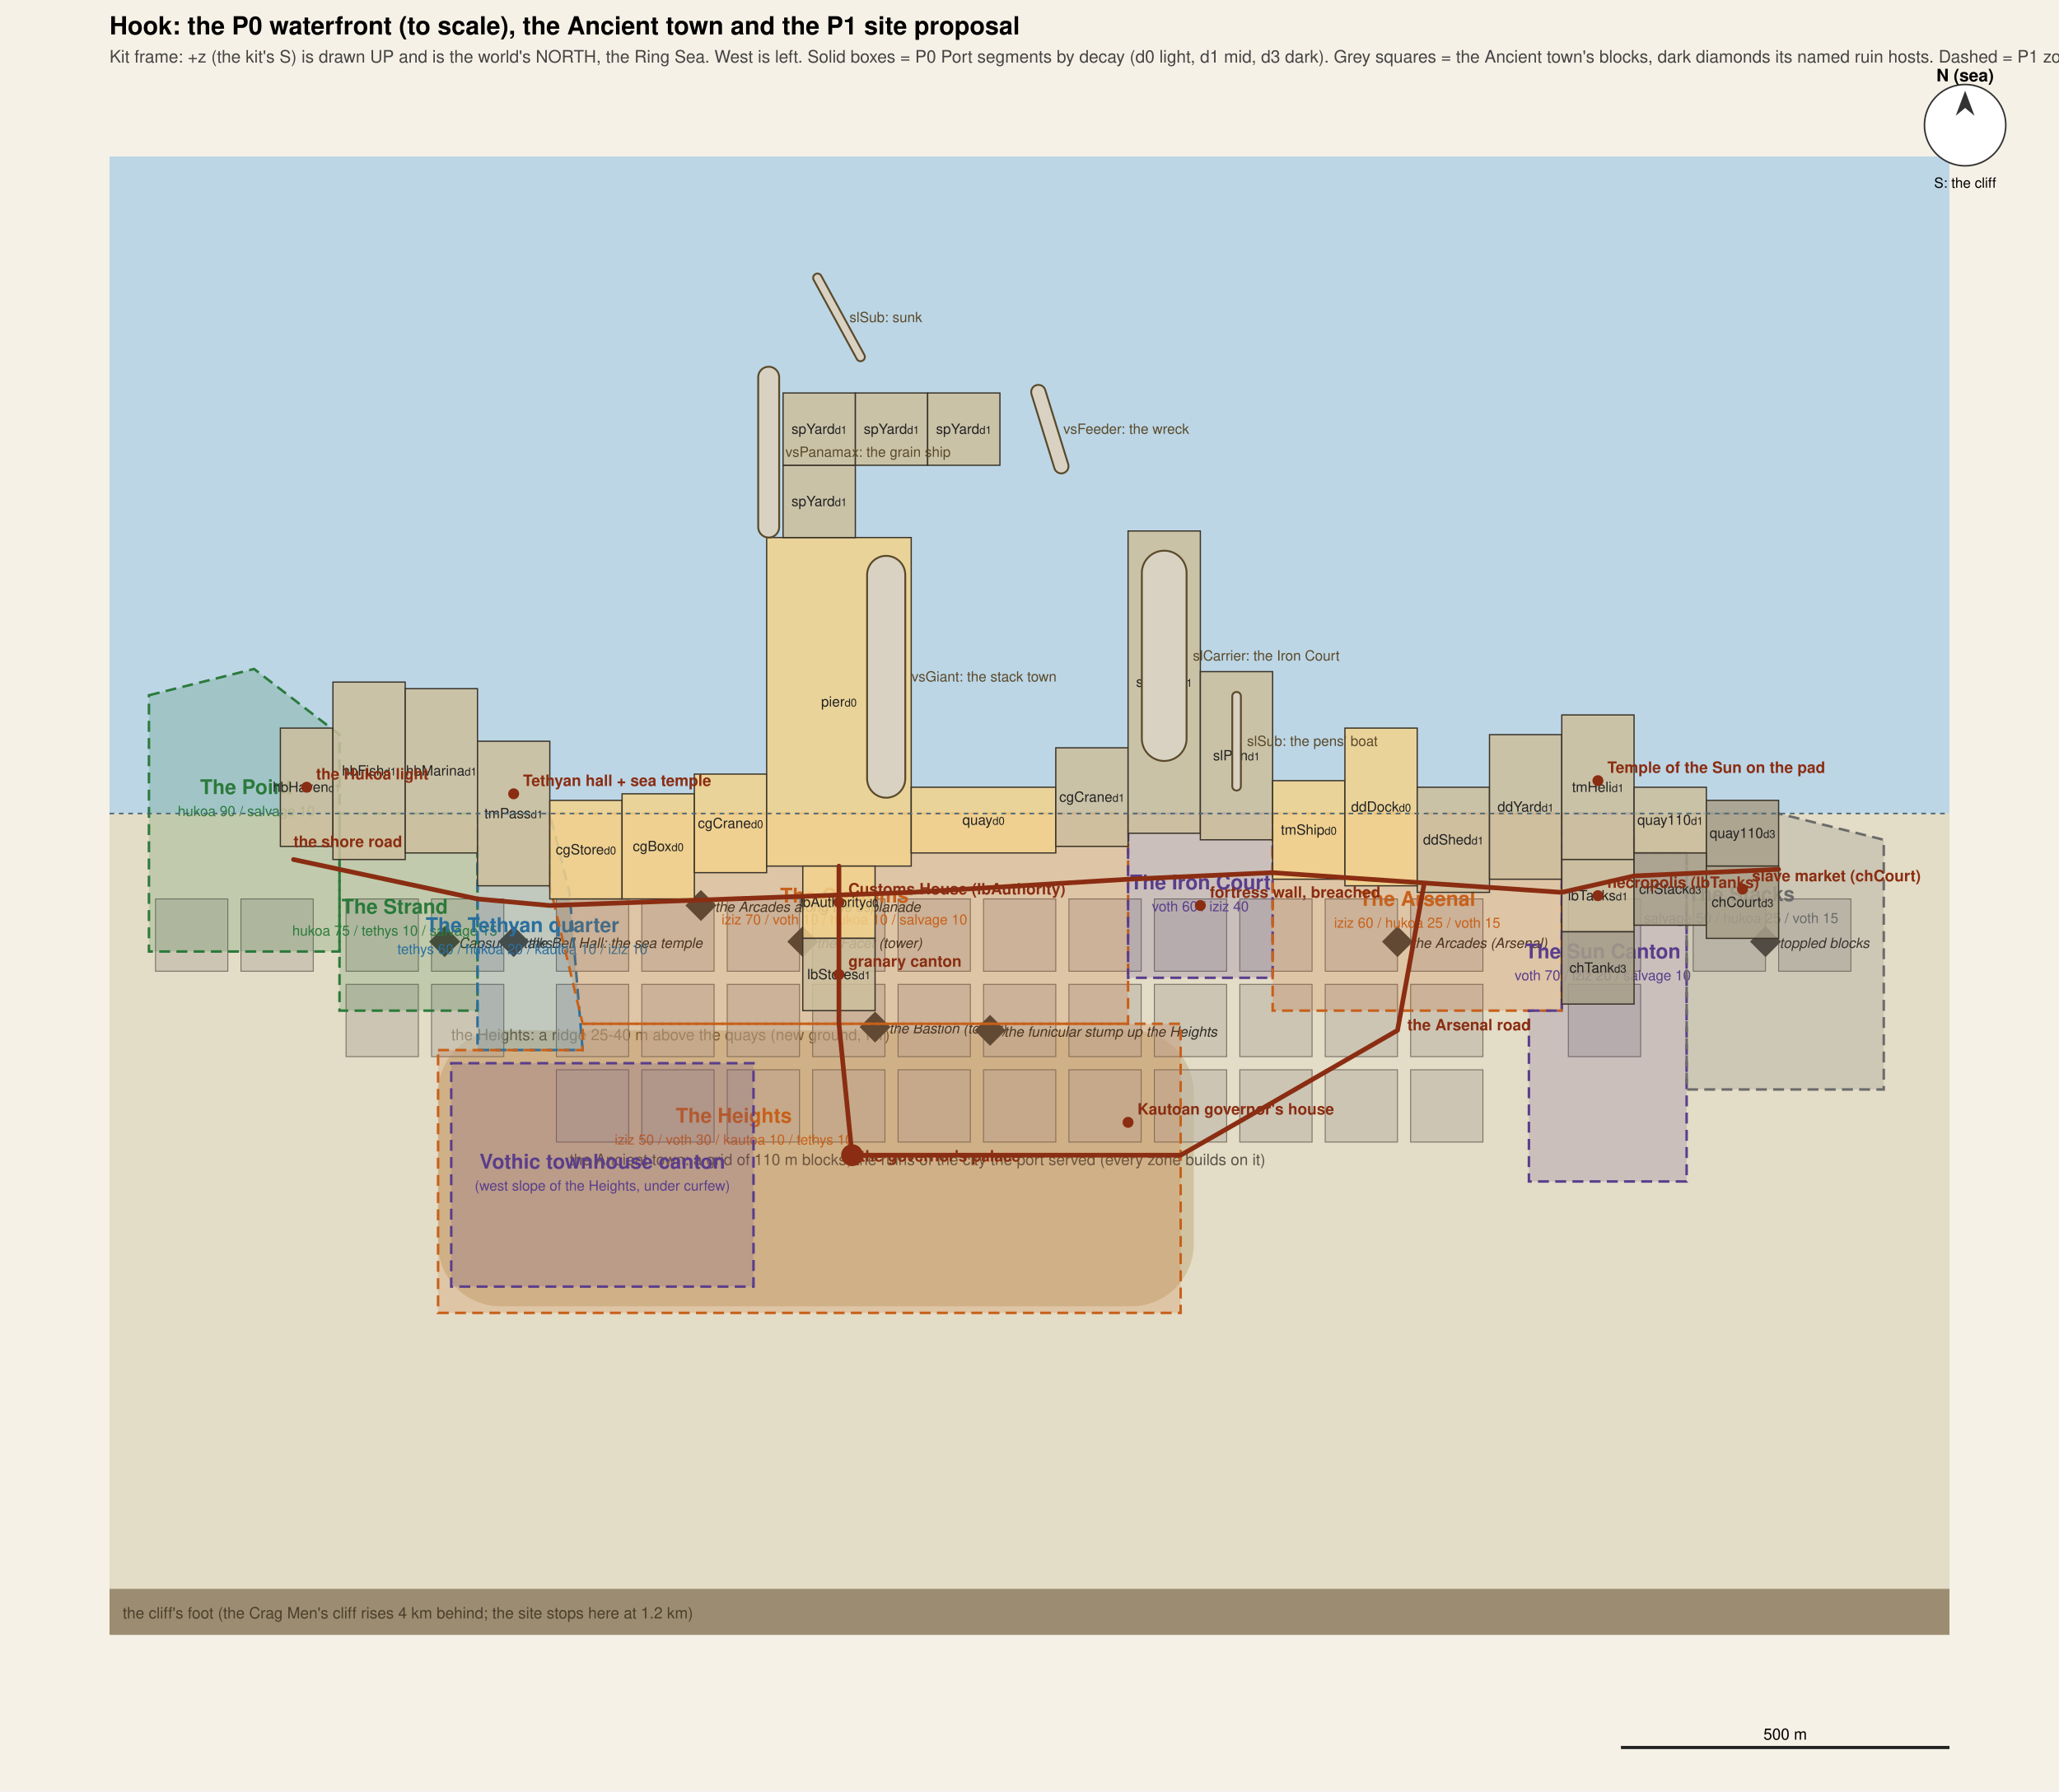
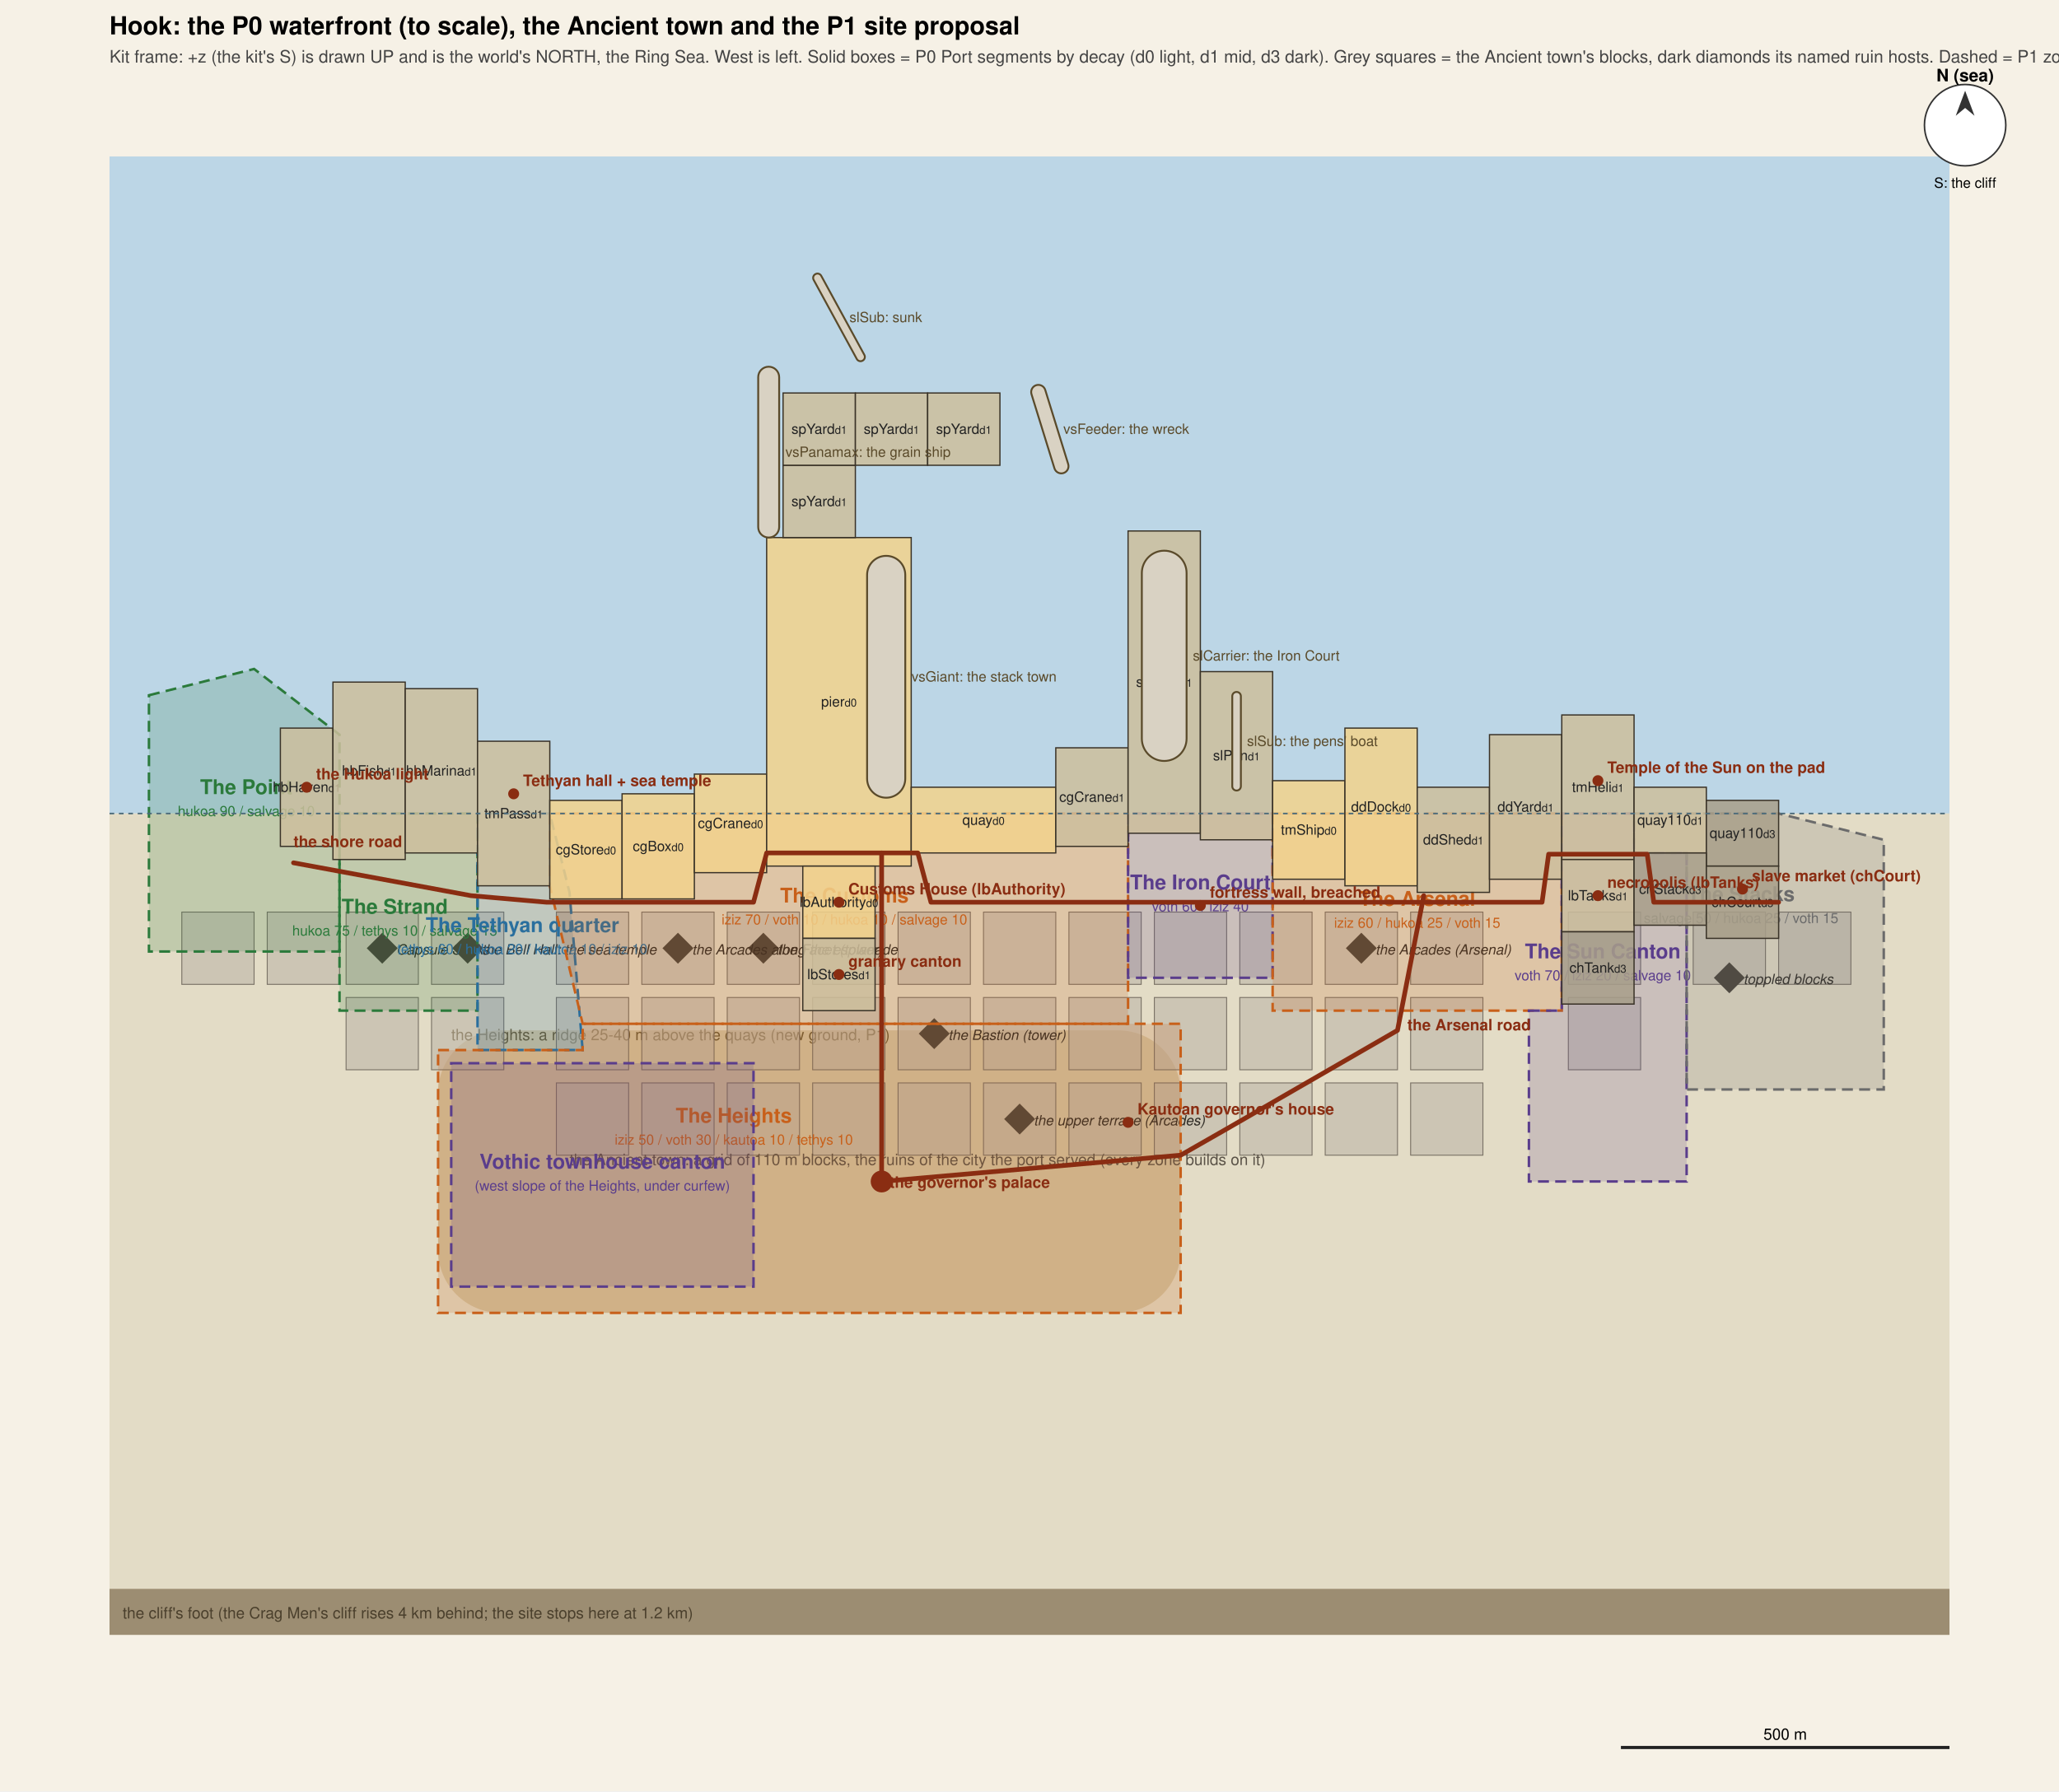
<svg xmlns="http://www.w3.org/2000/svg" viewBox="0 0 1316 1145" font-family="Segoe UI, Helvetica, Arial, sans-serif" font-size="11">
  <style>.z{fill-opacity:.18;stroke-width:1.6;stroke-dasharray:7 4}.zl{font-size:13px;font-weight:600}.k{font-size:9px;fill:#222}.v{fill:#d9d2c3;stroke:#5a4a2a;stroke-width:1.2}.av{fill:none;stroke:#8a2d12;stroke-width:3;stroke-linecap:round;stroke-linejoin:round}.lm{fill:#8a2d12;font-size:10px;font-weight:600}</style>
  <rect width="1316.0" height="1145.0" fill="#f6f1e6" />
  <rect x="70.0" y="100.0" width="1176.0" height="420.0" fill="#bcd6e6" />
  <rect x="70.0" y="520.0" width="1176.0" height="525.0" fill="#e3dcc6" />
-   <rect x="280.0" y="658.6" width="483.0" height="176.4" fill="#d2c3a0" rx="40" />
+   <rect x="280.0" y="658.6" width="474.6" height="180.6" fill="#d2c3a0" rx="40" />
  <text x="288.4" y="664.9" font-size="10" fill="#6b5a34">the Heights: a ridge 25-40 m above the quays (new ground, P1)</text>
  <rect x="70.0" y="1015.6" width="1176.0" height="29.4" fill="#9c8d72" />
  <text x="78.4" y="1034.5" font-size="10" fill="#4a3f2c">the cliff's foot (the Crag Men's cliff rises 4 km behind; the site stops here at 1.2 km)</text>
-   <rect x="99.4" y="574.6" width="46.2" height="46.2" fill="#b9b3a6" fill-opacity=".55" stroke="#7a7266" stroke-width=".6" />
-   <rect x="154.0" y="574.6" width="46.2" height="46.2" fill="#b9b3a6" fill-opacity=".55" stroke="#7a7266" stroke-width=".6" />
-   <rect x="221.2" y="574.6" width="46.2" height="46.2" fill="#b9b3a6" fill-opacity=".55" stroke="#7a7266" stroke-width=".6" />
-   <rect x="275.8" y="574.6" width="46.2" height="46.2" fill="#b9b3a6" fill-opacity=".55" stroke="#7a7266" stroke-width=".6" />
-   <rect x="221.2" y="629.2" width="46.2" height="46.2" fill="#b9b3a6" fill-opacity=".55" stroke="#7a7266" stroke-width=".6" />
-   <rect x="275.8" y="629.2" width="46.2" height="46.2" fill="#b9b3a6" fill-opacity=".55" stroke="#7a7266" stroke-width=".6" />
-   <rect x="355.6" y="574.6" width="46.2" height="46.2" fill="#b9b3a6" fill-opacity=".55" stroke="#7a7266" stroke-width=".6" />
-   <rect x="410.2" y="574.6" width="46.2" height="46.2" fill="#b9b3a6" fill-opacity=".55" stroke="#7a7266" stroke-width=".6" />
-   <rect x="464.8" y="574.6" width="46.2" height="46.2" fill="#b9b3a6" fill-opacity=".55" stroke="#7a7266" stroke-width=".6" />
-   <rect x="519.4" y="574.6" width="46.2" height="46.2" fill="#b9b3a6" fill-opacity=".55" stroke="#7a7266" stroke-width=".6" />
-   <rect x="574.0" y="574.6" width="46.2" height="46.2" fill="#b9b3a6" fill-opacity=".55" stroke="#7a7266" stroke-width=".6" />
-   <rect x="628.6" y="574.6" width="46.2" height="46.2" fill="#b9b3a6" fill-opacity=".55" stroke="#7a7266" stroke-width=".6" />
-   <rect x="683.2" y="574.6" width="46.2" height="46.2" fill="#b9b3a6" fill-opacity=".55" stroke="#7a7266" stroke-width=".6" />
-   <rect x="737.8" y="574.6" width="46.2" height="46.2" fill="#b9b3a6" fill-opacity=".55" stroke="#7a7266" stroke-width=".6" />
-   <rect x="792.4" y="574.6" width="46.2" height="46.2" fill="#b9b3a6" fill-opacity=".55" stroke="#7a7266" stroke-width=".6" />
-   <rect x="847.0" y="574.6" width="46.2" height="46.2" fill="#b9b3a6" fill-opacity=".55" stroke="#7a7266" stroke-width=".6" />
-   <rect x="901.6" y="574.6" width="46.2" height="46.2" fill="#b9b3a6" fill-opacity=".55" stroke="#7a7266" stroke-width=".6" />
-   <rect x="355.6" y="629.2" width="46.2" height="46.2" fill="#b9b3a6" fill-opacity=".55" stroke="#7a7266" stroke-width=".6" />
-   <rect x="410.2" y="629.2" width="46.2" height="46.2" fill="#b9b3a6" fill-opacity=".55" stroke="#7a7266" stroke-width=".6" />
-   <rect x="464.8" y="629.2" width="46.2" height="46.2" fill="#b9b3a6" fill-opacity=".55" stroke="#7a7266" stroke-width=".6" />
-   <rect x="519.4" y="629.2" width="46.2" height="46.2" fill="#b9b3a6" fill-opacity=".55" stroke="#7a7266" stroke-width=".6" />
-   <rect x="574.0" y="629.2" width="46.2" height="46.2" fill="#b9b3a6" fill-opacity=".55" stroke="#7a7266" stroke-width=".6" />
-   <rect x="628.6" y="629.2" width="46.2" height="46.2" fill="#b9b3a6" fill-opacity=".55" stroke="#7a7266" stroke-width=".6" />
-   <rect x="683.2" y="629.2" width="46.2" height="46.2" fill="#b9b3a6" fill-opacity=".55" stroke="#7a7266" stroke-width=".6" />
-   <rect x="737.8" y="629.2" width="46.2" height="46.2" fill="#b9b3a6" fill-opacity=".55" stroke="#7a7266" stroke-width=".6" />
-   <rect x="792.4" y="629.2" width="46.2" height="46.2" fill="#b9b3a6" fill-opacity=".55" stroke="#7a7266" stroke-width=".6" />
-   <rect x="847.0" y="629.2" width="46.2" height="46.2" fill="#b9b3a6" fill-opacity=".55" stroke="#7a7266" stroke-width=".6" />
-   <rect x="901.6" y="629.2" width="46.2" height="46.2" fill="#b9b3a6" fill-opacity=".55" stroke="#7a7266" stroke-width=".6" />
-   <rect x="355.6" y="683.8" width="46.2" height="46.2" fill="#b9b3a6" fill-opacity=".55" stroke="#7a7266" stroke-width=".6" />
-   <rect x="410.2" y="683.8" width="46.2" height="46.2" fill="#b9b3a6" fill-opacity=".55" stroke="#7a7266" stroke-width=".6" />
-   <rect x="464.8" y="683.8" width="46.2" height="46.2" fill="#b9b3a6" fill-opacity=".55" stroke="#7a7266" stroke-width=".6" />
-   <rect x="519.4" y="683.8" width="46.2" height="46.2" fill="#b9b3a6" fill-opacity=".55" stroke="#7a7266" stroke-width=".6" />
-   <rect x="574.0" y="683.8" width="46.2" height="46.2" fill="#b9b3a6" fill-opacity=".55" stroke="#7a7266" stroke-width=".6" />
-   <rect x="628.6" y="683.8" width="46.2" height="46.2" fill="#b9b3a6" fill-opacity=".55" stroke="#7a7266" stroke-width=".6" />
-   <rect x="683.2" y="683.8" width="46.2" height="46.2" fill="#b9b3a6" fill-opacity=".55" stroke="#7a7266" stroke-width=".6" />
-   <rect x="737.8" y="683.8" width="46.2" height="46.2" fill="#b9b3a6" fill-opacity=".55" stroke="#7a7266" stroke-width=".6" />
-   <rect x="792.4" y="683.8" width="46.2" height="46.2" fill="#b9b3a6" fill-opacity=".55" stroke="#7a7266" stroke-width=".6" />
-   <rect x="847.0" y="683.8" width="46.2" height="46.2" fill="#b9b3a6" fill-opacity=".55" stroke="#7a7266" stroke-width=".6" />
-   <rect x="901.6" y="683.8" width="46.2" height="46.2" fill="#b9b3a6" fill-opacity=".55" stroke="#7a7266" stroke-width=".6" />
-   <rect x="1002.4" y="574.6" width="46.2" height="46.2" fill="#b9b3a6" fill-opacity=".55" stroke="#7a7266" stroke-width=".6" />
-   <rect x="1002.4" y="629.2" width="46.2" height="46.2" fill="#b9b3a6" fill-opacity=".55" stroke="#7a7266" stroke-width=".6" />
-   <rect x="1082.2" y="574.6" width="46.2" height="46.2" fill="#b9b3a6" fill-opacity=".55" stroke="#7a7266" stroke-width=".6" />
-   <rect x="1136.8" y="574.6" width="46.2" height="46.2" fill="#b9b3a6" fill-opacity=".55" stroke="#7a7266" stroke-width=".6" />
+   <rect x="116.2" y="583.0" width="46.2" height="46.2" fill="#b9b3a6" fill-opacity=".55" stroke="#7a7266" stroke-width=".6" />
+   <rect x="170.8" y="583.0" width="46.2" height="46.2" fill="#b9b3a6" fill-opacity=".55" stroke="#7a7266" stroke-width=".6" />
+   <rect x="221.2" y="583.0" width="46.2" height="46.2" fill="#b9b3a6" fill-opacity=".55" stroke="#7a7266" stroke-width=".6" />
+   <rect x="275.8" y="583.0" width="46.2" height="46.2" fill="#b9b3a6" fill-opacity=".55" stroke="#7a7266" stroke-width=".6" />
+   <rect x="221.2" y="637.6" width="46.2" height="46.2" fill="#b9b3a6" fill-opacity=".55" stroke="#7a7266" stroke-width=".6" />
+   <rect x="275.8" y="637.6" width="46.2" height="46.2" fill="#b9b3a6" fill-opacity=".55" stroke="#7a7266" stroke-width=".6" />
+   <rect x="355.6" y="583.0" width="46.2" height="46.2" fill="#b9b3a6" fill-opacity=".55" stroke="#7a7266" stroke-width=".6" />
+   <rect x="410.2" y="583.0" width="46.2" height="46.2" fill="#b9b3a6" fill-opacity=".55" stroke="#7a7266" stroke-width=".6" />
+   <rect x="464.8" y="583.0" width="46.2" height="46.2" fill="#b9b3a6" fill-opacity=".55" stroke="#7a7266" stroke-width=".6" />
+   <rect x="519.4" y="583.0" width="46.2" height="46.2" fill="#b9b3a6" fill-opacity=".55" stroke="#7a7266" stroke-width=".6" />
+   <rect x="574.0" y="583.0" width="46.2" height="46.2" fill="#b9b3a6" fill-opacity=".55" stroke="#7a7266" stroke-width=".6" />
+   <rect x="628.6" y="583.0" width="46.2" height="46.2" fill="#b9b3a6" fill-opacity=".55" stroke="#7a7266" stroke-width=".6" />
+   <rect x="683.2" y="583.0" width="46.2" height="46.2" fill="#b9b3a6" fill-opacity=".55" stroke="#7a7266" stroke-width=".6" />
+   <rect x="737.8" y="583.0" width="46.2" height="46.2" fill="#b9b3a6" fill-opacity=".55" stroke="#7a7266" stroke-width=".6" />
+   <rect x="792.4" y="583.0" width="46.2" height="46.2" fill="#b9b3a6" fill-opacity=".55" stroke="#7a7266" stroke-width=".6" />
+   <rect x="847.0" y="583.0" width="46.2" height="46.2" fill="#b9b3a6" fill-opacity=".55" stroke="#7a7266" stroke-width=".6" />
+   <rect x="901.6" y="583.0" width="46.2" height="46.2" fill="#b9b3a6" fill-opacity=".55" stroke="#7a7266" stroke-width=".6" />
+   <rect x="355.6" y="637.6" width="46.2" height="46.2" fill="#b9b3a6" fill-opacity=".55" stroke="#7a7266" stroke-width=".6" />
+   <rect x="410.2" y="637.6" width="46.2" height="46.2" fill="#b9b3a6" fill-opacity=".55" stroke="#7a7266" stroke-width=".6" />
+   <rect x="464.8" y="637.6" width="46.2" height="46.2" fill="#b9b3a6" fill-opacity=".55" stroke="#7a7266" stroke-width=".6" />
+   <rect x="519.4" y="637.6" width="46.2" height="46.2" fill="#b9b3a6" fill-opacity=".55" stroke="#7a7266" stroke-width=".6" />
+   <rect x="574.0" y="637.6" width="46.2" height="46.2" fill="#b9b3a6" fill-opacity=".55" stroke="#7a7266" stroke-width=".6" />
+   <rect x="628.6" y="637.6" width="46.2" height="46.2" fill="#b9b3a6" fill-opacity=".55" stroke="#7a7266" stroke-width=".6" />
+   <rect x="683.2" y="637.6" width="46.2" height="46.2" fill="#b9b3a6" fill-opacity=".55" stroke="#7a7266" stroke-width=".6" />
+   <rect x="737.8" y="637.6" width="46.2" height="46.2" fill="#b9b3a6" fill-opacity=".55" stroke="#7a7266" stroke-width=".6" />
+   <rect x="792.4" y="637.6" width="46.2" height="46.2" fill="#b9b3a6" fill-opacity=".55" stroke="#7a7266" stroke-width=".6" />
+   <rect x="847.0" y="637.6" width="46.2" height="46.2" fill="#b9b3a6" fill-opacity=".55" stroke="#7a7266" stroke-width=".6" />
+   <rect x="901.6" y="637.6" width="46.2" height="46.2" fill="#b9b3a6" fill-opacity=".55" stroke="#7a7266" stroke-width=".6" />
+   <rect x="355.6" y="692.2" width="46.2" height="46.2" fill="#b9b3a6" fill-opacity=".55" stroke="#7a7266" stroke-width=".6" />
+   <rect x="410.2" y="692.2" width="46.2" height="46.2" fill="#b9b3a6" fill-opacity=".55" stroke="#7a7266" stroke-width=".6" />
+   <rect x="464.8" y="692.2" width="46.2" height="46.2" fill="#b9b3a6" fill-opacity=".55" stroke="#7a7266" stroke-width=".6" />
+   <rect x="519.4" y="692.2" width="46.2" height="46.2" fill="#b9b3a6" fill-opacity=".55" stroke="#7a7266" stroke-width=".6" />
+   <rect x="574.0" y="692.2" width="46.2" height="46.2" fill="#b9b3a6" fill-opacity=".55" stroke="#7a7266" stroke-width=".6" />
+   <rect x="628.6" y="692.2" width="46.2" height="46.2" fill="#b9b3a6" fill-opacity=".55" stroke="#7a7266" stroke-width=".6" />
+   <rect x="683.2" y="692.2" width="46.2" height="46.2" fill="#b9b3a6" fill-opacity=".55" stroke="#7a7266" stroke-width=".6" />
+   <rect x="737.8" y="692.2" width="46.2" height="46.2" fill="#b9b3a6" fill-opacity=".55" stroke="#7a7266" stroke-width=".6" />
+   <rect x="792.4" y="692.2" width="46.2" height="46.2" fill="#b9b3a6" fill-opacity=".55" stroke="#7a7266" stroke-width=".6" />
+   <rect x="847.0" y="692.2" width="46.2" height="46.2" fill="#b9b3a6" fill-opacity=".55" stroke="#7a7266" stroke-width=".6" />
+   <rect x="901.6" y="692.2" width="46.2" height="46.2" fill="#b9b3a6" fill-opacity=".55" stroke="#7a7266" stroke-width=".6" />
+   <rect x="1002.4" y="583.0" width="46.2" height="46.2" fill="#b9b3a6" fill-opacity=".55" stroke="#7a7266" stroke-width=".6" />
+   <rect x="1002.4" y="637.6" width="46.2" height="46.2" fill="#b9b3a6" fill-opacity=".55" stroke="#7a7266" stroke-width=".6" />
+   <rect x="1082.2" y="583.0" width="46.2" height="46.2" fill="#b9b3a6" fill-opacity=".55" stroke="#7a7266" stroke-width=".6" />
+   <rect x="1136.8" y="583.0" width="46.2" height="46.2" fill="#b9b3a6" fill-opacity=".55" stroke="#7a7266" stroke-width=".6" />
  <text x="364.0" y="744.7" font-size="10" fill="#5a5247">the Ancient town: a grid of 110 m blocks, the ruins of the city the port served (every zone builds on it)</text>
-   <rect x="506.1" y="594.9" width="14" height="14" fill="#4a443b" transform="rotate(45 513.1 601.9)" />
-   <text x="522.1" y="605.9" font-size="9" fill="#2e2a24" font-style="italic">the Facet (tower)</text>
-   <rect x="552.3" y="649.5" width="14" height="14" fill="#4a443b" transform="rotate(45 559.3 656.5)" />
-   <text x="568.3" y="660.5" font-size="9" fill="#2e2a24" font-style="italic">the Bastion (tower)</text>
-   <rect x="441.0" y="571.8" width="14" height="14" fill="#4a443b" transform="rotate(45 448.0 578.8)" />
-   <text x="457.0" y="582.8" font-size="9" fill="#2e2a24" font-style="italic">the Arcades along the esplanade</text>
-   <rect x="277.2" y="594.9" width="14" height="14" fill="#4a443b" transform="rotate(45 284.2 601.9)" />
-   <text x="293.2" y="605.9" font-size="9" fill="#2e2a24" font-style="italic">Capsule Stalks</text>
-   <rect x="321.3" y="594.9" width="14" height="14" fill="#4a443b" transform="rotate(45 328.3 601.9)" />
-   <text x="337.3" y="605.9" font-size="9" fill="#2e2a24" font-style="italic">the Bell Hall: the sea temple</text>
-   <rect x="625.8" y="651.6" width="14" height="14" fill="#4a443b" transform="rotate(45 632.8 658.6)" />
-   <text x="641.8" y="662.6" font-size="9" fill="#2e2a24" font-style="italic">the funicular stump up the Heights</text>
-   <rect x="886.2" y="594.9" width="14" height="14" fill="#4a443b" transform="rotate(45 893.2 601.9)" />
-   <text x="902.2" y="605.9" font-size="9" fill="#2e2a24" font-style="italic">the Arcades (Arsenal)</text>
-   <rect x="1121.4" y="594.9" width="14" height="14" fill="#4a443b" transform="rotate(45 1128.4 601.9)" />
-   <text x="1137.4" y="605.9" font-size="9" fill="#2e2a24" font-style="italic">toppled blocks</text>
+   <rect x="480.9" y="599.1" width="14" height="14" fill="#4a443b" transform="rotate(45 487.9 606.1)" />
+   <text x="496.9" y="610.1" font-size="9" fill="#2e2a24" font-style="italic">the Facet (tower)</text>
+   <rect x="590.1" y="653.7" width="14" height="14" fill="#4a443b" transform="rotate(45 597.1 660.7)" />
+   <text x="606.1" y="664.7" font-size="9" fill="#2e2a24" font-style="italic">the Bastion (tower)</text>
+   <rect x="426.3" y="599.1" width="14" height="14" fill="#4a443b" transform="rotate(45 433.3 606.1)" />
+   <text x="442.3" y="610.1" font-size="9" fill="#2e2a24" font-style="italic">the Arcades along the esplanade</text>
+   <rect x="237.3" y="599.1" width="14" height="14" fill="#4a443b" transform="rotate(45 244.3 606.1)" />
+   <text x="253.3" y="610.1" font-size="9" fill="#2e2a24" font-style="italic">Capsule Stalks</text>
+   <rect x="291.9" y="599.1" width="14" height="14" fill="#4a443b" transform="rotate(45 298.9 606.1)" />
+   <text x="307.9" y="610.1" font-size="9" fill="#2e2a24" font-style="italic">the Bell Hall: the sea temple</text>
+   <rect x="644.7" y="708.3" width="14" height="14" fill="#4a443b" transform="rotate(45 651.7 715.3)" />
+   <text x="660.7" y="719.3" font-size="9" fill="#2e2a24" font-style="italic">the upper terrace (Arcades)</text>
+   <rect x="863.1" y="599.1" width="14" height="14" fill="#4a443b" transform="rotate(45 870.1 606.1)" />
+   <text x="879.1" y="610.1" font-size="9" fill="#2e2a24" font-style="italic">the Arcades (Arsenal)</text>
+   <rect x="1098.3" y="618.0" width="14" height="14" fill="#4a443b" transform="rotate(45 1105.3 625.0)" />
+   <text x="1114.3" y="629.0" font-size="9" fill="#2e2a24" font-style="italic">toppled blocks</text>
  <polygon class="z" points="95.2,444.4 162.4,427.6 217.0,469.6 217.0,608.2 95.2,608.2" fill="#2b7a3b" stroke="#2b7a3b" />
  <text class="zl" x="157.4" y="507.6" text-anchor="middle" fill="#2b7a3b">The Point</text>
  <text x="157.4" y="521.6" text-anchor="middle" font-size="9" fill="#2b7a3b">hukoa 90 / salvage 10</text>
  <polygon class="z" points="217.0,608.2 217.0,520.0 305.2,520.0 305.2,646.0 217.0,646.0" fill="#2b7a3b" stroke="#2b7a3b" />
  <text class="zl" x="252.3" y="584.0" text-anchor="middle" fill="#2b7a3b">The Strand</text>
  <text x="252.3" y="598.0" text-anchor="middle" font-size="9" fill="#2b7a3b">hukoa 75 / tethys 10 / salvage 15</text>
  <polygon class="z" points="305.2,646.0 305.2,520.0 351.4,520.0 364.0,570.4 372.4,671.2 305.2,671.2" fill="#2a6f9e" stroke="#2a6f9e" />
  <text class="zl" x="333.9" y="595.8" text-anchor="middle" fill="#2a6f9e">The Tethyan quarter</text>
  <text x="333.9" y="609.8" text-anchor="middle" font-size="9" fill="#2a6f9e">tethys 60 / hukoa 20 / kautoa 10 / iziz 10</text>
  <polygon class="z" points="351.4,520.0 351.4,566.2 372.4,654.4 721.0,654.4 721.0,570.4 721.0,520.0" fill="#c8601a" stroke="#c8601a" />
  <text class="zl" x="539.7" y="576.9" text-anchor="middle" fill="#c8601a">The Customs</text>
  <text x="539.7" y="590.9" text-anchor="middle" font-size="9" fill="#c8601a">iziz 70 / voth 10 / hukoa 10 / salvage 10</text>
  <polygon class="z" points="280.0,671.2 372.4,671.2 372.4,654.4 754.6,654.4 754.6,839.2 280.0,839.2" fill="#c8601a" stroke="#c8601a" />
  <text class="zl" x="469.0" y="717.6" text-anchor="middle" fill="#c8601a">The Heights</text>
  <text x="469.0" y="731.6" text-anchor="middle" font-size="9" fill="#c8601a">iziz 50 / voth 30 / kautoa 10 / tethys 10</text>
  <polygon class="z" points="721.0,520.0 721.0,625.0 813.4,625.0 813.4,520.0" fill="#5a3d8c" stroke="#5a3d8c" />
  <text class="zl" x="767.2" y="568.5" text-anchor="middle" fill="#5a3d8c">The Iron Court</text>
  <text x="767.2" y="582.5" text-anchor="middle" font-size="9" fill="#5a3d8c">voth 60 / iziz 40</text>
  <polygon class="z" points="813.4,520.0 813.4,646.0 998.2,646.0 998.2,520.0" fill="#c8601a" stroke="#c8601a" />
  <text class="zl" x="905.8" y="579.0" text-anchor="middle" fill="#c8601a">The Arsenal</text>
  <text x="905.8" y="593.0" text-anchor="middle" font-size="9" fill="#c8601a">iziz 60 / hukoa 25 / voth 15</text>
  <polygon class="z" points="977.2,646.0 998.2,646.0 998.2,520.0 1044.4,520.0 1044.4,545.2 1078.0,545.2 1078.0,755.2 977.2,755.2" fill="#5a3d8c" stroke="#5a3d8c" />
  <text class="zl" x="1024.4" y="612.6" text-anchor="middle" fill="#5a3d8c">The Sun Canton</text>
  <text x="1024.4" y="626.6" text-anchor="middle" font-size="9" fill="#5a3d8c">voth 70 / iziz 20 / salvage 10</text>
  <polygon class="z" points="1044.4,520.0 1136.8,520.0 1204.0,536.8 1204.0,696.4 1078.0,696.4 1078.0,545.2 1044.4,545.2" fill="#6b6b6b" stroke="#6b6b6b" />
  <text class="zl" x="1112.8" y="576.0" text-anchor="middle" fill="#6b6b6b">The Stacks</text>
  <text x="1112.8" y="590.0" text-anchor="middle" font-size="9" fill="#6b6b6b">salvage 50 / hukoa 25 / voth 15</text>
  <polygon class="z" points="288.4,679.6 481.6,679.6 481.6,822.4 288.4,822.4" fill="#5a3d8c" stroke="#5a3d8c" />
  <text class="zl" x="385.0" y="747.0" text-anchor="middle" fill="#5a3d8c">Vothic townhouse canton</text>
  <text x="385.0" y="761.0" text-anchor="middle" font-size="9" fill="#5a3d8c">(west slope of the Heights, under curfew)</text>
  <rect x="179.2" y="465.4" width="33.6" height="75.6" fill="#cdbf9c" fill-opacity=".85" stroke="#3a3328" stroke-width=".8" />
  <text class="k" x="196.0" y="506.2" text-anchor="middle">hbHaven<tspan font-size="7"> d1</tspan>
  </text>
  <rect x="212.8" y="436.0" width="46.2" height="113.4" fill="#cdbf9c" fill-opacity=".85" stroke="#3a3328" stroke-width=".8" />
  <text class="k" x="235.9" y="495.7" text-anchor="middle">hbFish<tspan font-size="7"> d1</tspan>
  </text>
  <rect x="259.0" y="440.2" width="46.2" height="105.0" fill="#cdbf9c" fill-opacity=".85" stroke="#3a3328" stroke-width=".8" />
  <text class="k" x="282.1" y="495.7" text-anchor="middle">hbMarina<tspan font-size="7"> d1</tspan>
  </text>
  <rect x="305.2" y="473.8" width="46.2" height="92.4" fill="#cdbf9c" fill-opacity=".85" stroke="#3a3328" stroke-width=".8" />
  <text class="k" x="328.3" y="523.0" text-anchor="middle">tmPass<tspan font-size="7"> d1</tspan>
  </text>
  <rect x="351.4" y="511.6" width="46.2" height="63.0" fill="#f2d28c" fill-opacity=".85" stroke="#3a3328" stroke-width=".8" />
  <text class="k" x="374.5" y="546.1" text-anchor="middle">cgStore<tspan font-size="7"> d0</tspan>
  </text>
  <rect x="397.6" y="507.4" width="46.2" height="67.2" fill="#f2d28c" fill-opacity=".85" stroke="#3a3328" stroke-width=".8" />
  <text class="k" x="420.7" y="544.0" text-anchor="middle">cgBox<tspan font-size="7"> d0</tspan>
  </text>
  <rect x="443.8" y="494.8" width="46.2" height="63.0" fill="#f2d28c" fill-opacity=".85" stroke="#3a3328" stroke-width=".8" />
  <text class="k" x="466.9" y="529.3" text-anchor="middle">cgCrane<tspan font-size="7"> d0</tspan>
  </text>
  <rect x="490.0" y="343.6" width="92.4" height="210.0" fill="#f2d28c" fill-opacity=".85" stroke="#3a3328" stroke-width=".8" />
  <text class="k" x="536.2" y="451.6" text-anchor="middle">pier<tspan font-size="7"> d0</tspan>
  </text>
  <rect x="582.4" y="503.2" width="92.4" height="42.0" fill="#f2d28c" fill-opacity=".85" stroke="#3a3328" stroke-width=".8" />
  <text class="k" x="628.6" y="527.2" text-anchor="middle">quay<tspan font-size="7"> d0</tspan>
  </text>
  <rect x="674.8" y="478.0" width="46.2" height="63.0" fill="#cdbf9c" fill-opacity=".85" stroke="#3a3328" stroke-width=".8" />
  <text class="k" x="697.9" y="512.5" text-anchor="middle">cgCrane<tspan font-size="7"> d1</tspan>
  </text>
  <rect x="721.0" y="339.4" width="46.2" height="193.2" fill="#cdbf9c" fill-opacity=".85" stroke="#3a3328" stroke-width=".8" />
  <text class="k" x="744.1" y="439.0" text-anchor="middle">slBerth<tspan font-size="7"> d1</tspan>
  </text>
  <rect x="767.2" y="429.3" width="46.2" height="107.5" fill="#cdbf9c" fill-opacity=".85" stroke="#3a3328" stroke-width=".8" />
  <text class="k" x="790.3" y="486.0" text-anchor="middle">slPen<tspan font-size="7"> d1</tspan>
  </text>
  <rect x="813.4" y="499.0" width="46.2" height="63.0" fill="#f2d28c" fill-opacity=".85" stroke="#3a3328" stroke-width=".8" />
  <text class="k" x="836.5" y="533.5" text-anchor="middle">tmShip<tspan font-size="7"> d0</tspan>
  </text>
  <rect x="859.6" y="465.4" width="46.2" height="100.8" fill="#f2d28c" fill-opacity=".85" stroke="#3a3328" stroke-width=".8" />
  <text class="k" x="882.7" y="518.8" text-anchor="middle">ddDock<tspan font-size="7"> d0</tspan>
  </text>
  <rect x="905.8" y="503.2" width="46.2" height="67.2" fill="#cdbf9c" fill-opacity=".85" stroke="#3a3328" stroke-width=".8" />
  <text class="k" x="928.9" y="539.8" text-anchor="middle">ddShed<tspan font-size="7"> d1</tspan>
  </text>
  <rect x="952.0" y="469.6" width="46.2" height="92.4" fill="#cdbf9c" fill-opacity=".85" stroke="#3a3328" stroke-width=".8" />
  <text class="k" x="975.1" y="518.8" text-anchor="middle">ddYard<tspan font-size="7"> d1</tspan>
  </text>
  <rect x="998.2" y="457.0" width="46.2" height="92.4" fill="#cdbf9c" fill-opacity=".85" stroke="#3a3328" stroke-width=".8" />
  <text class="k" x="1021.3" y="506.2" text-anchor="middle">tmHeli<tspan font-size="7"> d1</tspan>
  </text>
  <rect x="1044.4" y="503.2" width="46.2" height="42.0" fill="#cdbf9c" fill-opacity=".85" stroke="#3a3328" stroke-width=".8" />
  <text class="k" x="1067.5" y="527.2" text-anchor="middle">quay110<tspan font-size="7"> d1</tspan>
  </text>
  <rect x="1090.6" y="511.6" width="46.2" height="42.0" fill="#a89f8a" fill-opacity=".85" stroke="#3a3328" stroke-width=".8" />
  <text class="k" x="1113.7" y="535.6" text-anchor="middle">quay110<tspan font-size="7"> d3</tspan>
  </text>
  <rect x="513.1" y="553.6" width="46.2" height="46.2" fill="#f2d28c" fill-opacity=".85" stroke="#3a3328" stroke-width=".8" />
  <text class="k" x="536.2" y="579.7" text-anchor="middle">lbAuthority<tspan font-size="7"> d0</tspan>
  </text>
  <rect x="513.1" y="599.8" width="46.2" height="46.2" fill="#cdbf9c" fill-opacity=".85" stroke="#3a3328" stroke-width=".8" />
  <text class="k" x="536.2" y="625.9" text-anchor="middle">lbStores<tspan font-size="7"> d1</tspan>
  </text>
  <rect x="998.2" y="549.4" width="46.2" height="46.2" fill="#cdbf9c" fill-opacity=".85" stroke="#3a3328" stroke-width=".8" />
  <text class="k" x="1021.3" y="575.5" text-anchor="middle">lbTanks<tspan font-size="7"> d1</tspan>
  </text>
  <rect x="998.2" y="595.6" width="46.2" height="46.2" fill="#a89f8a" fill-opacity=".85" stroke="#3a3328" stroke-width=".8" />
  <text class="k" x="1021.3" y="621.7" text-anchor="middle">chTank<tspan font-size="7"> d3</tspan>
  </text>
  <rect x="1044.4" y="545.2" width="46.2" height="46.2" fill="#a89f8a" fill-opacity=".85" stroke="#3a3328" stroke-width=".8" />
  <text class="k" x="1067.5" y="571.3" text-anchor="middle">chStack<tspan font-size="7"> d3</tspan>
  </text>
  <rect x="1090.6" y="553.6" width="46.2" height="46.2" fill="#a89f8a" fill-opacity=".85" stroke="#3a3328" stroke-width=".8" />
  <text class="k" x="1113.7" y="579.7" text-anchor="middle">chCourt<tspan font-size="7"> d3</tspan>
  </text>
  <rect x="500.5" y="297.4" width="46.2" height="46.2" fill="#cdbf9c" fill-opacity=".85" stroke="#3a3328" stroke-width=".8" />
  <text class="k" x="523.6" y="323.5" text-anchor="middle">spYard<tspan font-size="7"> d1</tspan>
  </text>
  <rect x="500.5" y="251.2" width="46.2" height="46.2" fill="#cdbf9c" fill-opacity=".85" stroke="#3a3328" stroke-width=".8" />
  <text class="k" x="523.6" y="277.3" text-anchor="middle">spYard<tspan font-size="7"> d1</tspan>
  </text>
  <rect x="546.7" y="251.2" width="46.2" height="46.2" fill="#cdbf9c" fill-opacity=".85" stroke="#3a3328" stroke-width=".8" />
  <text class="k" x="569.8" y="277.3" text-anchor="middle">spYard<tspan font-size="7"> d1</tspan>
  </text>
  <rect x="592.9" y="251.2" width="46.2" height="46.2" fill="#cdbf9c" fill-opacity=".85" stroke="#3a3328" stroke-width=".8" />
  <text class="k" x="616.0" y="277.3" text-anchor="middle">spYard<tspan font-size="7"> d1</tspan>
  </text>
  <line x1="70.0" y1="520.0" x2="1246.0" y2="520.0" stroke="#4a6a7a" stroke-width="1" stroke-dasharray="3 3" />
  <g transform="translate(566.4,432.6) rotate(0.0)">
    <rect class="v" x="-12.2" y="-77.3" width="24.4" height="154.6" rx="12.2" />
  </g>
  <text x="582.6" y="435.6" font-size="9" fill="#5a4a2a">vsGiant: the stack town</text>
  <g transform="translate(744.1,419.2) rotate(0.0)">
    <rect class="v" x="-14.3" y="-67.2" width="28.6" height="134.4" rx="14.3" />
  </g>
  <text x="762.4" y="422.2" font-size="9" fill="#5a4a2a">slCarrier: the Iron Court</text>
  <g transform="translate(790.3,473.8) rotate(0.0)">
    <rect class="v" x="-2.7" y="-31.5" width="5.5" height="63.0" rx="2.7" />
  </g>
  <text x="797.0" y="476.8" font-size="9" fill="#5a4a2a">slSub: the pens' boat</text>
  <g transform="translate(491.3,289.0) rotate(0.0)">
    <rect class="v" x="-6.7" y="-54.6" width="13.4" height="109.2" rx="6.7" />
  </g>
  <text x="502.0" y="292.0" font-size="9" fill="#5a4a2a">vsPanamax: the grain ship</text>
  <g transform="translate(671.0,274.3) rotate(-17.2)">
    <rect class="v" x="-4.6" y="-29.4" width="9.2" height="58.8" rx="4.6" />
  </g>
  <text x="679.6" y="277.3" font-size="9" fill="#5a4a2a">vsFeeder: the wreck</text>
  <g transform="translate(536.2,202.9) rotate(-28.6)">
    <rect class="v" x="-2.7" y="-31.5" width="5.5" height="63.0" rx="2.7" />
  </g>
  <text x="542.9" y="205.9" font-size="9" fill="#5a4a2a">slSub: sunk</text>
-   <polyline class="av" points="536.2,553.6 536.2,654.4 544.6,738.4" />
-   <circle cx="544.6" cy="738.4" r="7" fill="#8a2d12" />
-   <text class="lm" x="549.64" y="742.4">the governor's palace</text>
-   <polyline class="av" points="187.6,549.4 305.2,574.6 351.4,578.8 582.4,570.4 721.0,562.0 813.4,557.8 998.2,570.4 1044.4,559.9 1136.8,555.7" />
+   <polyline class="av" points="563.5,545.2 563.5,658.6 563.5,755.2" />
+   <circle cx="563.5" cy="755.2" r="7" fill="#8a2d12" />
+   <text class="lm" x="568.54" y="759.2">the governor's palace</text>
+   <polyline class="av" points="187.6,551.5 301.0,572.5 349.3,576.7 481.6,576.7 490.0,545.2 586.6,545.2 595.0,576.7 985.6,576.7 989.8,546.0 1052.8,546.0 1057.0,576.7 1136.8,576.7" />
  <text class="lm" x="187.6" y="541.4">the shore road</text>
-   <polyline class="av" points="910.0,566.2 893.2,658.6 784.0,721.6 754.6,738.4 544.6,738.4" />
+   <polyline class="av" points="910.0,572.5 893.2,658.6 784.0,721.6 754.6,738.4 563.5,755.2" />
  <text class="lm" x="899.5" y="658.6">the Arsenal road</text>
  <circle cx="536.2" cy="576.7" r="3.5" fill="#8a2d12" />
  <text class="lm" x="542.2" y="571.7">Customs House (lbAuthority)</text>
  <circle cx="536.2" cy="622.9" r="3.5" fill="#8a2d12" />
  <text class="lm" x="542.2" y="617.9">granary canton</text>
  <circle cx="1021.3" cy="572.5" r="3.5" fill="#8a2d12" />
  <text class="lm" x="1027.3" y="567.5">necropolis (lbTanks)</text>
  <circle cx="1021.3" cy="499.0" r="3.5" fill="#8a2d12" />
  <text class="lm" x="1027.3" y="494.0">Temple of the Sun on the pad</text>
  <circle cx="1113.7" cy="568.3" r="3.5" fill="#8a2d12" />
  <text class="lm" x="1119.7" y="563.3">slave market (chCourt)</text>
  <circle cx="328.3" cy="507.4" r="3.5" fill="#8a2d12" />
  <text class="lm" x="334.3" y="502.4">Tethyan hall + sea temple</text>
  <circle cx="721.0" cy="717.4" r="3.5" fill="#8a2d12" />
  <text class="lm" x="727.0" y="712.4">Kautoan governor's house</text>
  <circle cx="767.2" cy="578.8" r="3.5" fill="#8a2d12" />
  <text class="lm" x="773.2" y="573.8">fortress wall, breached</text>
  <circle cx="196.0" cy="503.2" r="3.5" fill="#8a2d12" />
  <text class="lm" x="202.0" y="498.2">the Hukoa light</text>
  <text x="70" y="22" font-size="16" font-weight="700">Hook: the P0 waterfront (to scale), the Ancient town and the P1 site proposal</text>
  <text x="70" y="40" font-size="11" fill="#444">Kit frame: +z (the kit's S) is drawn UP and is the world's NORTH, the Ring Sea. West is left. Solid boxes = P0 Port segments by decay (d0 light, d1 mid, d3 dark). Grey squares = the Ancient town's blocks, dark diamonds its named ruin hosts. Dashed = P1 zones with their lot mix. Red = avenues and landmarks (P1, P3).</text>
  <circle cx="1256.0" cy="80" r="26" fill="#fff" stroke="#333" />
  <path d="M1256.0,58 l6,16 l-6,-5 l-6,5 z" fill="#333" />
  <text x="1256.0" y="52" text-anchor="middle" font-size="11" font-weight="700">N (sea)</text>
  <text x="1256.0" y="120" text-anchor="middle" font-size="9">S: the cliff</text>
  <line x1="1036.0" y1="1117.0" x2="1246.0" y2="1117.0" stroke="#222" stroke-width="2" />
  <text x="1141.0" y="1112.0" text-anchor="middle" font-size="10">500 m</text>
</svg>
